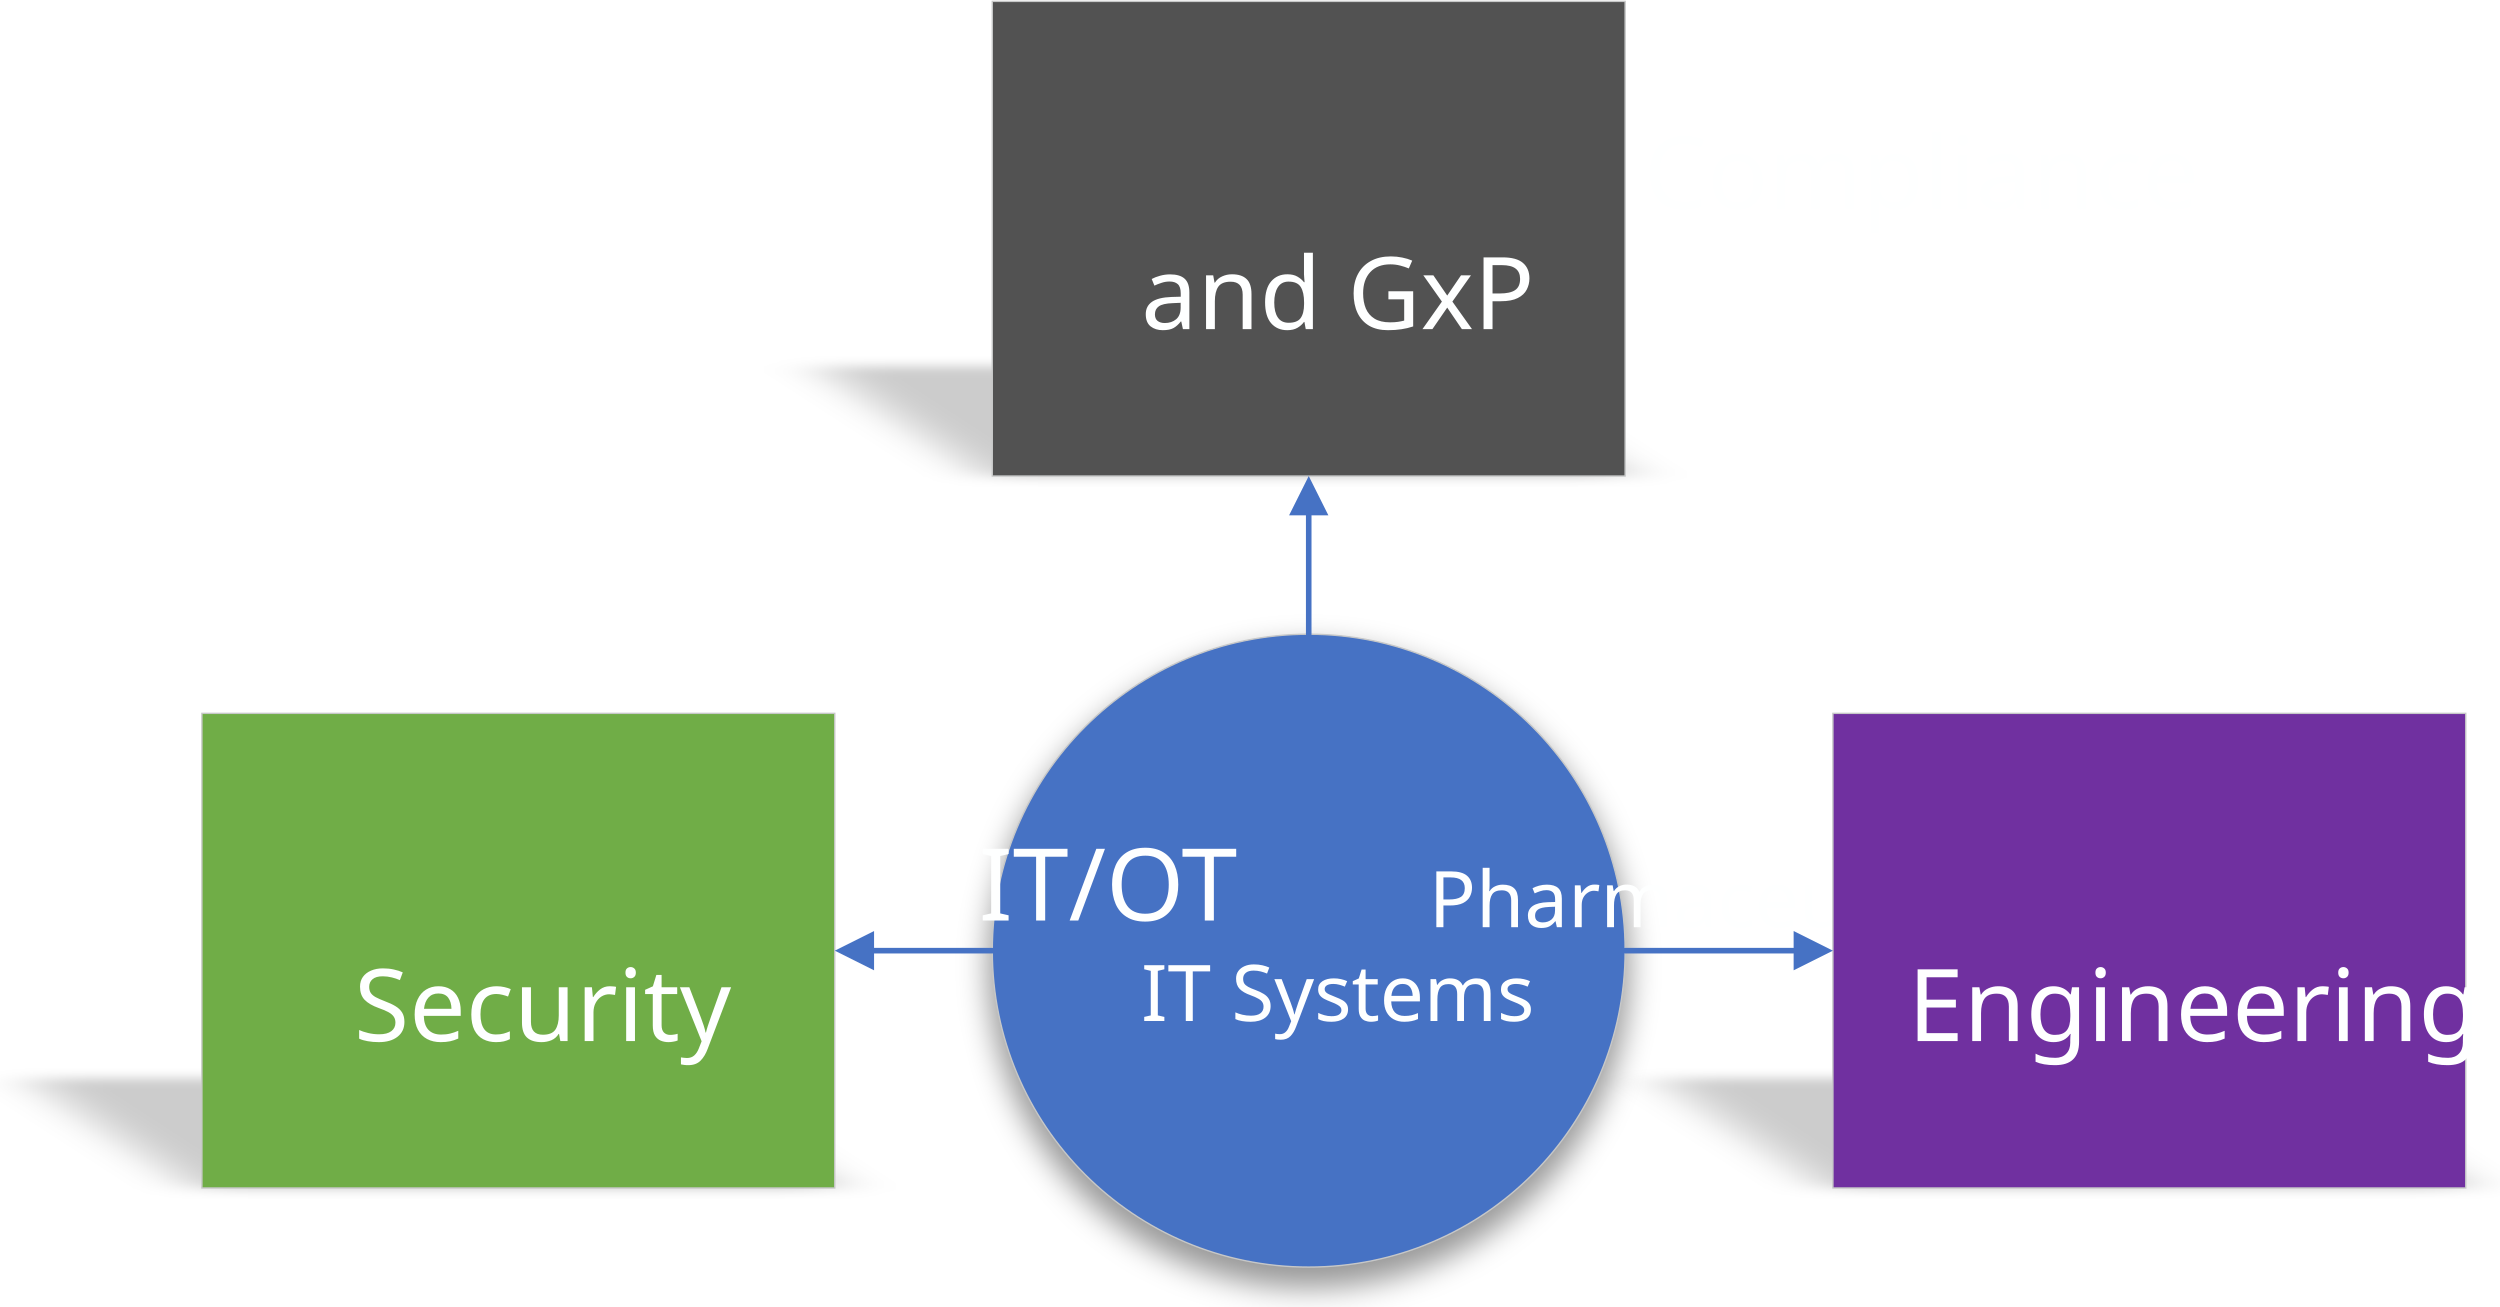
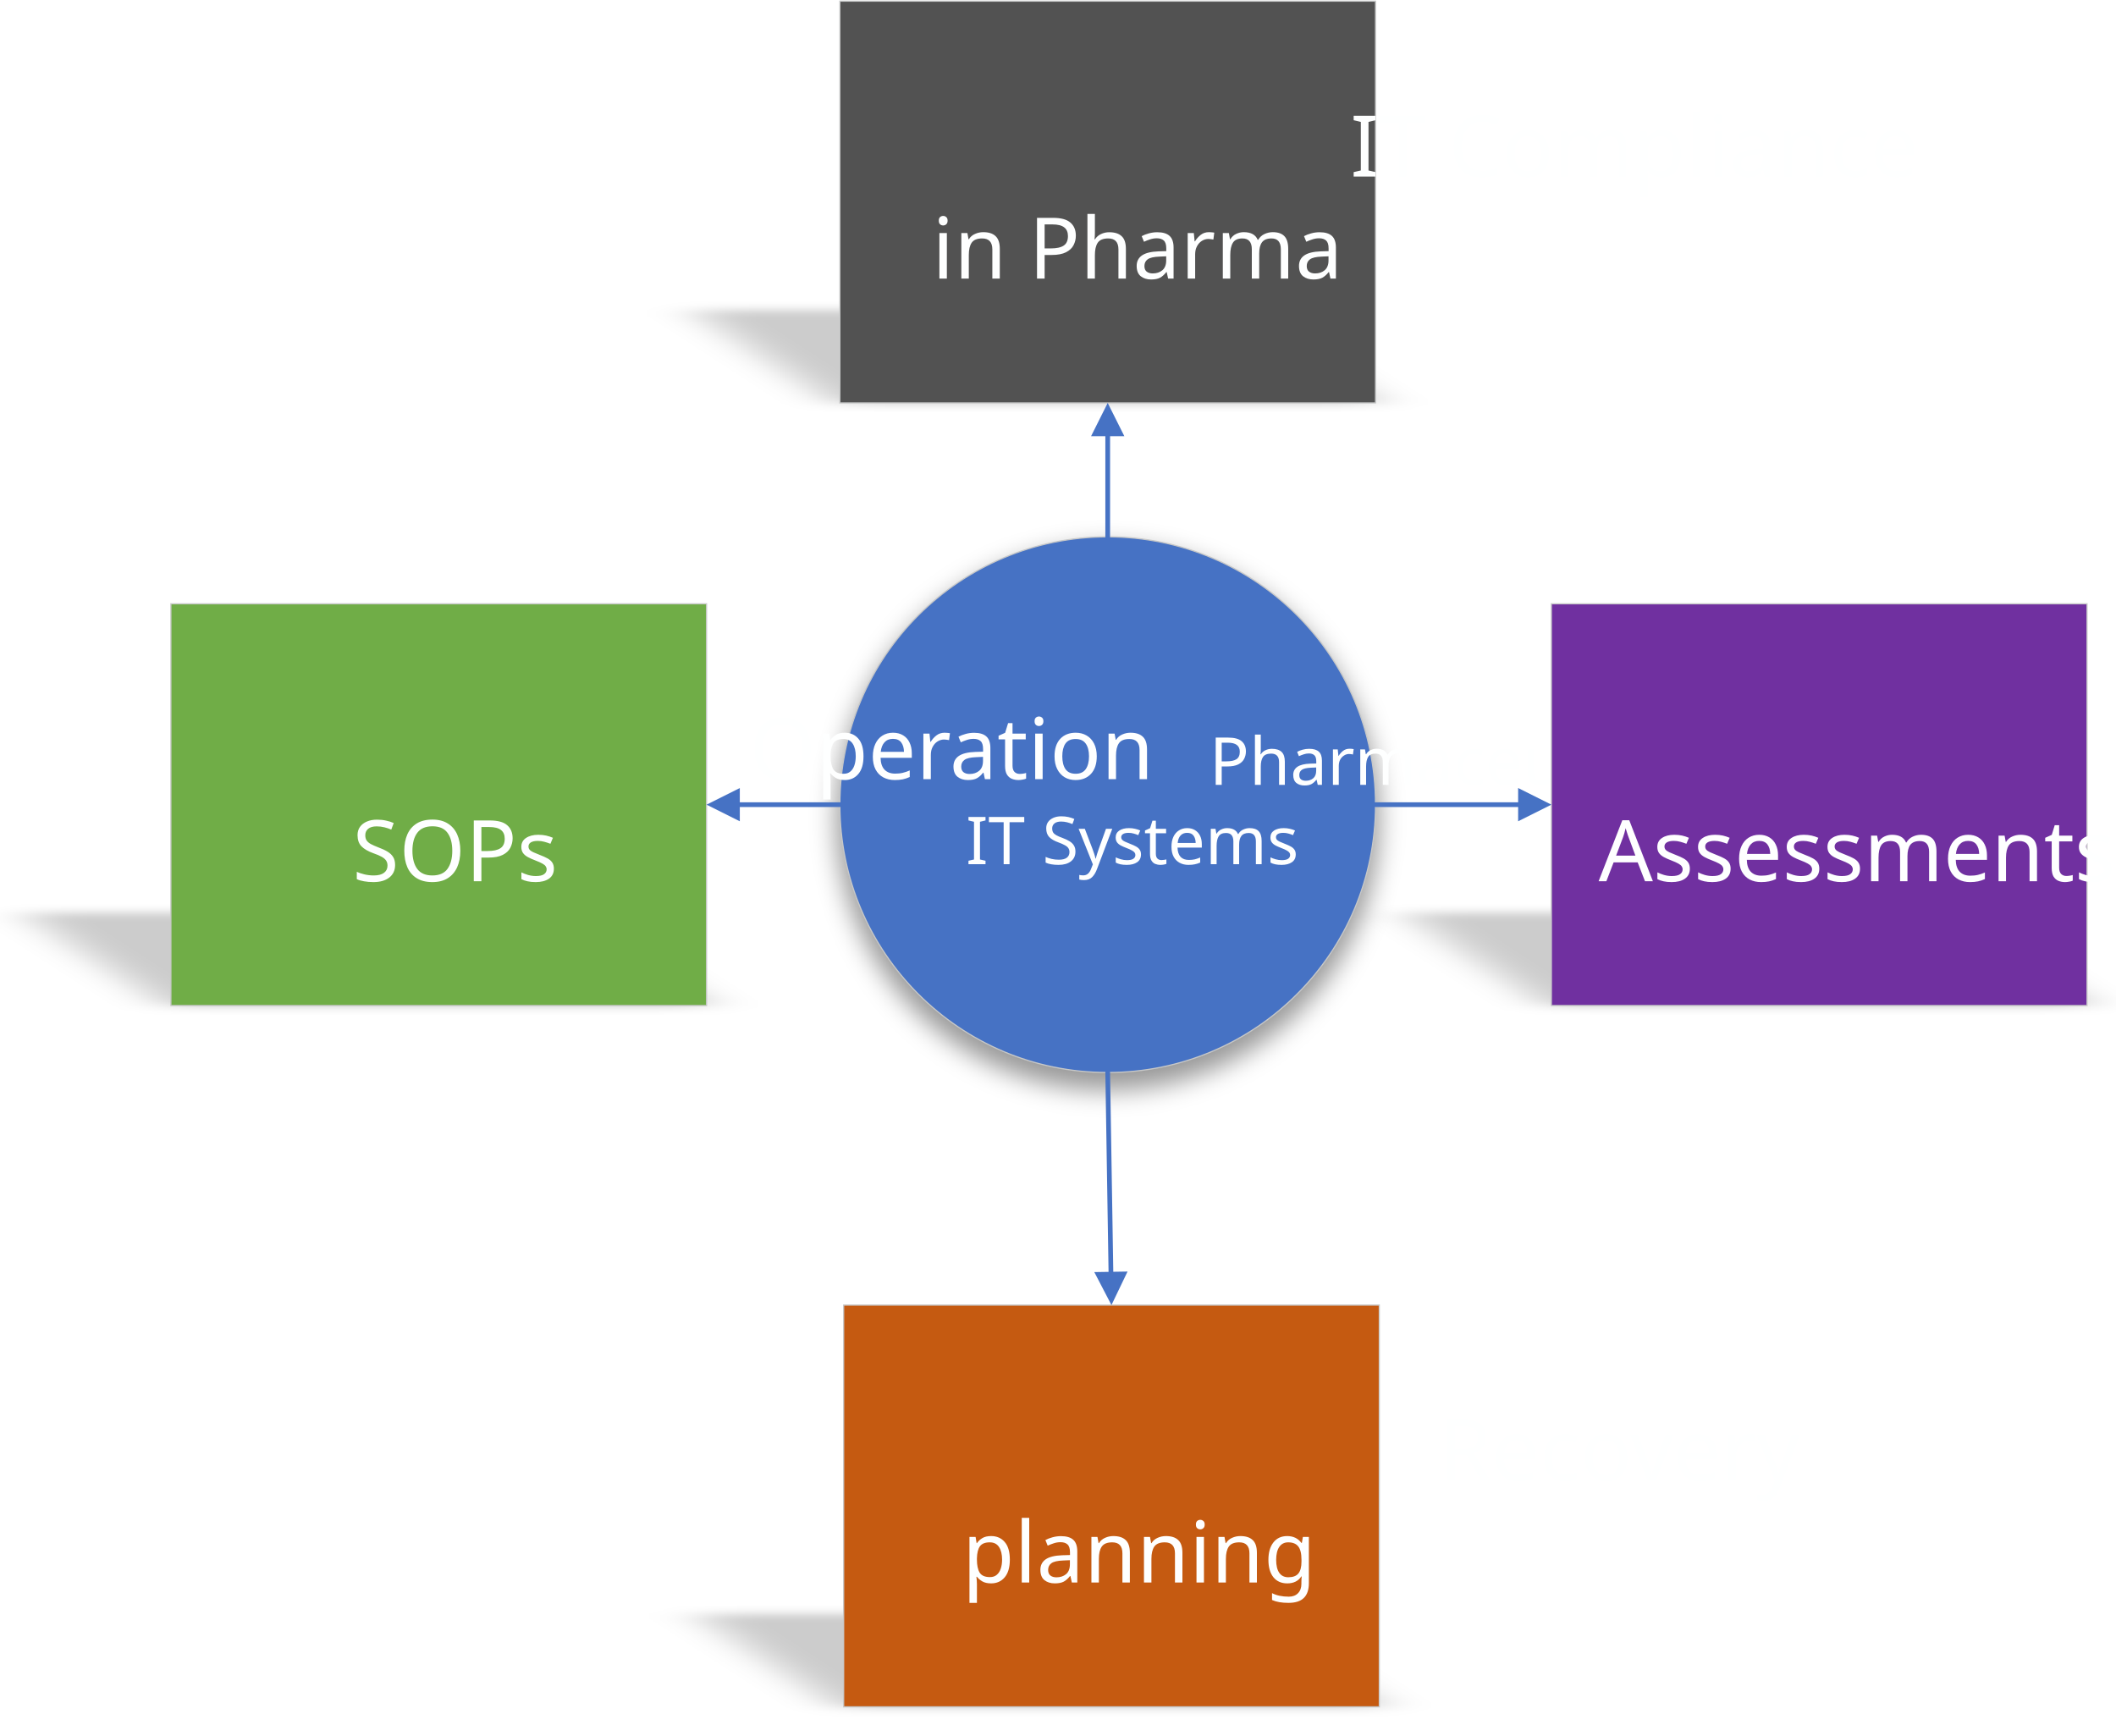
- <svg xmlns="http://www.w3.org/2000/svg" xmlns:ns1="http://schemas.microsoft.com/visio/2003/SVGExtensions/" xmlns:xlink="http://www.w3.org/1999/xlink" width="6.221in" height="3.252in" viewBox="0 0 447.9 234.147" xml:space="preserve" color-interpolation-filters="sRGB" class="st13">
+ <svg xmlns="http://www.w3.org/2000/svg" xmlns:ns1="http://schemas.microsoft.com/visio/2003/SVGExtensions/" xmlns:xlink="http://www.w3.org/1999/xlink" width="6.221in" height="5.103in" viewBox="0 0 447.9 367.419" xml:space="preserve" color-interpolation-filters="sRGB" class="st14">
  <ns1:documentProperties ns1:langID="2057" ns1:metric="true" ns1:viewMarkup="false" />
  <style type="text/css">
	
		.st1 {visibility:visible}
		.st2 {fill:#000000;fill-opacity:0.4;filter:url(#filter_2.6666667461395);stroke:#000000;stroke-opacity:0.4}
		.st3 {fill:#4672c4;stroke:#c7c8c8;stroke-width:0.25}
		.st4 {fill:#feffff;font-family:Calibri;font-size:1.167em}
		.st5 {font-size:1em}
		.st6 {fill:#000000;fill-opacity:0.2;filter:url(#filter_4);stroke:#000000;stroke-opacity:0.2}
		.st7 {fill:#7030a0;stroke:#c7c8c8;stroke-width:0.25}
		.st8 {fill:#feffff;font-family:Calibri;font-size:1.5em}
		.st9 {fill:#525252;stroke:#c7c8c8;stroke-width:0.25}
		.st10 {fill:#70ad47;stroke:#c7c8c8;stroke-width:0.25}
		.st11 {marker-end:url(#mrkr4-34);stroke:#4672c4;stroke-linecap:round;stroke-linejoin:round;stroke-width:1}
		.st12 {fill:#4672c4;fill-opacity:1;stroke:#4672c4;stroke-opacity:1;stroke-width:0.284}
- 		.st13 {fill:none;fill-rule:evenodd;font-size:12px;overflow:visible;stroke-linecap:square;stroke-miterlimit:3}
+ 		.st13 {fill:#c55a11;stroke:#c7c8c8;stroke-width:0.25}
+ 		.st14 {fill:none;fill-rule:evenodd;font-size:12px;overflow:visible;stroke-linecap:square;stroke-miterlimit:3}
	
	</style>
  <defs id="Markers">
    <g id="lend4">
      <path d="M 2 1 L 0 0 L 2 -1 L 2 1 " style="stroke:none" />
    </g>
    <marker id="mrkr4-34" class="st12" ns1:arrowType="4" ns1:arrowSize="2" ns1:setback="7.04" refX="-7.04" orient="auto" markerUnits="strokeWidth" overflow="visible">
      <use xlink:href="#lend4" transform="scale(-3.52,-3.52) " />
    </marker>
  </defs>
  <defs id="Filters">
    <filter id="filter_2.6666667461395">
      <feGaussianBlur stdDeviation="2.667" />
    </filter>
    <filter id="filter_4">
      <feGaussianBlur stdDeviation="4" />
    </filter>
  </defs>
  <g ns1:mID="0" ns1:index="1" ns1:groupContext="foregroundPage">
    <ns1:pageProperties ns1:drawingScale="0.0393701" ns1:pageScale="0.0393701" ns1:drawingUnits="24" ns1:shadowOffsetX="8.50394" ns1:shadowOffsetY="-8.50394" />
    <ns1:layer ns1:name="Connector" ns1:index="0" />
-     <g id="shape5-1" ns1:mID="5" ns1:groupContext="shape" transform="translate(177.775,-7.12499)">
+     <g id="shape5-1" ns1:mID="5" ns1:groupContext="shape" transform="translate(177.775,-140.398)">
      <ns1:userDefs>
        <ns1:ud ns1:nameU="visVersion" ns1:val="VT0(15):26" />
      </ns1:userDefs>
      <ns1:textBlock ns1:margins="rect(4,4,4,4)" ns1:tabSpace="42.5197" />
-       <ns1:textRect cx="56.693" cy="177.454" width="99.22" height="85.039" />
+       <ns1:textRect cx="56.693" cy="310.726" width="99.22" height="85.039" />
      <g id="shadow5-2" ns1:groupContext="shadow" ns1:shadowOffsetX="0" ns1:shadowOffsetY="-3" ns1:shadowType="1" transform="matrix(1,0,0,1,0,3)" class="st1">
-         <path d="M0 177.45 A56.693 56.693 0 0 1 113.39 177.45 A56.693 56.693 0 1 1 0 177.45 Z" class="st2" />
+         <path d="M0 310.73 A56.693 56.693 0 0 1 113.39 310.73 A56.693 56.693 0 1 1 0 310.73 Z" class="st2" />
      </g>
-       <path d="M0 177.45 A56.693 56.693 0 0 1 113.39 177.45 A56.693 56.693 0 1 1 0 177.45 Z" class="st3" />
-       <text x="12.67" y="173.25" class="st4" ns1:langID="1030">
+       <path d="M0 310.73 A56.693 56.693 0 0 1 113.39 310.73 A56.693 56.693 0 1 1 0 310.73 Z" class="st3" />
+       <text x="12.67" y="306.53" class="st4" ns1:langID="1030">
        <ns1:paragraph ns1:horizAlign="1" />
        <ns1:tabList />Pharmaceutical <tspan x="26.66" dy="1.2em" class="st5">IT Systems</tspan>
      </text>
    </g>
-     <a xlink:href="data" target="_parent">
-       <g id="shape7-8" ns1:mID="7" ns1:groupContext="shape" transform="translate(328.39,-21.2982)">
+     <a xlink:href="ira">
+       <g id="shape7-8" ns1:mID="7" ns1:groupContext="shape" transform="translate(328.39,-154.571)">
        <ns1:userDefs>
          <ns1:ud ns1:nameU="visVersion" ns1:val="VT0(15):26" />
        </ns1:userDefs>
        <ns1:textBlock ns1:margins="rect(4,4,4,4)" ns1:tabSpace="42.5197" />
-         <ns1:textRect cx="56.693" cy="191.627" width="113.39" height="85.039" />
-         <g id="shadow7-9" ns1:groupContext="shadow" ns1:shadowOffsetX="0" ns1:shadowOffsetY="0" ns1:shadowType="2" ns1:shadowScale="0.42" ns1:shadowAngle="-57" transform="matrix(1,0,0.352242,0.228748,-82.4762,180.586)" class="st1">
-           <rect x="0" y="149.107" width="113.386" height="85.039" class="st6" />
+         <ns1:textRect cx="56.693" cy="324.9" width="113.39" height="85.039" />
+         <g id="shadow7-9" ns1:groupContext="shadow" ns1:shadowOffsetX="0" ns1:shadowOffsetY="0" ns1:shadowType="2" ns1:shadowScale="0.42" ns1:shadowAngle="-57" transform="matrix(1,0,0.352242,0.228748,-129.42,283.373)" class="st1">
+           <rect x="0" y="282.38" width="113.386" height="85.039" class="st6" />
        </g>
-         <rect x="0" y="149.107" width="113.386" height="85.039" class="st7" />
-         <text x="39.52" y="186.23" class="st8" ns1:langID="1030">
+         <rect x="0" y="282.38" width="113.386" height="85.039" class="st7" />
+         <text x="42.13" y="319.5" class="st8" ns1:langID="1030">
          <ns1:paragraph ns1:horizAlign="1" />
-           <ns1:tabList />Data <tspan x="13.42" dy="1.2em" class="st5">Engineering</tspan>
+           <ns1:tabList />Risk <tspan x="10" dy="1.2em" class="st5">Assessments</tspan>
        </text>
      </g>
    </a>
-     <a xlink:href="gxp" target="_parent">
-       <g id="shape8-15" ns1:mID="8" ns1:groupContext="shape" transform="translate(177.775,-148.857)">
+     <a xlink:href="gxp">
+       <g id="shape8-15" ns1:mID="8" ns1:groupContext="shape" transform="translate(177.775,-282.13)">
        <ns1:userDefs>
          <ns1:ud ns1:nameU="visVersion" ns1:val="VT0(15):26" />
        </ns1:userDefs>
        <ns1:textBlock ns1:margins="rect(4,4,4,4)" ns1:tabSpace="42.5197" />
-         <ns1:textRect cx="56.693" cy="191.627" width="113.39" height="85.039" />
-         <g id="shadow8-16" ns1:groupContext="shadow" ns1:shadowOffsetX="0" ns1:shadowOffsetY="0" ns1:shadowType="2" ns1:shadowScale="0.42" ns1:shadowAngle="-57" transform="matrix(1,0,0.352242,0.228748,-82.4762,180.586)" class="st1">
-           <rect x="0" y="149.107" width="113.386" height="85.039" class="st6" />
+         <ns1:textRect cx="56.693" cy="324.9" width="113.39" height="85.039" />
+         <g id="shadow8-16" ns1:groupContext="shadow" ns1:shadowOffsetX="0" ns1:shadowOffsetY="0" ns1:shadowType="2" ns1:shadowScale="0.42" ns1:shadowAngle="-57" transform="matrix(1,0,0.352242,0.228748,-129.42,283.373)" class="st1">
+           <rect x="0" y="282.38" width="113.386" height="85.039" class="st6" />
        </g>
-         <rect x="0" y="149.107" width="113.386" height="85.039" class="st9" />
-         <text x="13.78" y="186.23" class="st8" ns1:langID="1030">
+         <rect x="0" y="282.38" width="113.386" height="85.039" class="st9" />
+         <text x="5.09" y="319.5" class="st8" ns1:langID="1030">
          <ns1:paragraph ns1:horizAlign="1" />
-           <ns1:tabList />Compliance <tspan x="26.67" dy="1.2em" class="st5">and GxP</tspan>
+           <ns1:tabList />IT Compliance <tspan x="19.54" dy="1.2em" class="st5">in Pharma</tspan>
        </text>
      </g>
    </a>
-     <a xlink:href="security" target="_parent">
-       <g id="shape9-22" ns1:mID="9" ns1:groupContext="shape" transform="translate(36.1675,-21.2982)">
+     <a xlink:href="sop">
+       <g id="shape9-22" ns1:mID="9" ns1:groupContext="shape" transform="translate(36.1675,-154.571)">
        <ns1:userDefs>
          <ns1:ud ns1:nameU="visVersion" ns1:val="VT0(15):26" />
        </ns1:userDefs>
        <ns1:textBlock ns1:margins="rect(4,4,4,4)" ns1:tabSpace="42.5197" />
-         <ns1:textRect cx="56.693" cy="191.627" width="113.39" height="85.039" />
-         <g id="shadow9-23" ns1:groupContext="shadow" ns1:shadowOffsetX="0" ns1:shadowOffsetY="0" ns1:shadowType="2" ns1:shadowScale="0.42" ns1:shadowAngle="-57" transform="matrix(1,0,0.352242,0.228748,-82.4762,180.586)" class="st1">
-           <rect x="0" y="149.107" width="113.386" height="85.039" class="st6" />
+         <ns1:textRect cx="56.693" cy="324.9" width="113.39" height="85.039" />
+         <g id="shadow9-23" ns1:groupContext="shadow" ns1:shadowOffsetX="0" ns1:shadowOffsetY="0" ns1:shadowType="2" ns1:shadowScale="0.42" ns1:shadowAngle="-57" transform="matrix(1,0,0.352242,0.228748,-129.42,283.373)" class="st1">
+           <rect x="0" y="282.38" width="113.386" height="85.039" class="st6" />
        </g>
-         <rect x="0" y="149.107" width="113.386" height="85.039" class="st10" />
-         <text x="36.22" y="186.23" class="st8" ns1:langID="1030">
+         <rect x="0" y="282.38" width="113.386" height="85.039" class="st10" />
+         <text x="19.52" y="319.5" class="st8" ns1:langID="1030">
          <ns1:paragraph ns1:horizAlign="1" />
-           <ns1:tabList />IT/OT <ns1:newlineChar />
-           <tspan x="27.25" dy="1.2em" class="st5">Security</tspan>
+           <ns1:tabList />Operation <tspan x="38.43" dy="1.2em" class="st5">SOPs</tspan>
        </text>
      </g>
    </a>
-     <g id="shape15-29" ns1:mID="15" ns1:groupContext="shape" ns1:layerMember="0" transform="translate(291.161,-56.7313)">
-       <path d="M0 227.06 L30.19 227.06" class="st11" />
+     <g id="shape15-29" ns1:mID="15" ns1:groupContext="shape" ns1:layerMember="0" transform="translate(291.161,-190.004)">
+       <path d="M0 360.33 L30.19 360.33" class="st11" />
    </g>
-     <g id="shape16-35" ns1:mID="16" ns1:groupContext="shape" ns1:layerMember="0" transform="translate(227.382,-120.511)">
-       <path d="M7.09 234.15 L7.09 212.84" class="st11" />
+     <g id="shape16-35" ns1:mID="16" ns1:groupContext="shape" ns1:layerMember="0" transform="translate(227.382,-253.784)">
+       <path d="M7.09 367.42 L7.09 346.11" class="st11" />
    </g>
-     <g id="shape17-40" ns1:mID="17" ns1:groupContext="shape" ns1:layerMember="0" transform="translate(177.775,-56.7313)">
-       <path d="M0 227.06 L-21.18 227.06" class="st11" />
+     <g id="shape17-40" ns1:mID="17" ns1:groupContext="shape" ns1:layerMember="0" transform="translate(177.775,-190.004)">
+       <path d="M0 360.33 L-21.18 360.33" class="st11" />
+     </g>
+     <a xlink:href="trp">
+       <g id="shape18-45" ns1:mID="18" ns1:groupContext="shape" transform="translate(178.576,-6.12501)">
+         <ns1:userDefs>
+           <ns1:ud ns1:nameU="visVersion" ns1:val="VT0(15):26" />
+         </ns1:userDefs>
+         <ns1:textBlock ns1:margins="rect(4,4,4,4)" ns1:tabSpace="42.5197" />
+         <ns1:textRect cx="56.693" cy="324.9" width="113.39" height="85.039" />
+         <g id="shadow18-46" ns1:groupContext="shadow" ns1:shadowOffsetX="0" ns1:shadowOffsetY="0" ns1:shadowType="2" ns1:shadowScale="0.42" ns1:shadowAngle="-57" transform="matrix(1,0,0.352242,0.228748,-129.42,283.373)" class="st1">
+           <rect x="0" y="282.38" width="113.386" height="85.039" class="st6" />
+         </g>
+         <rect x="0" y="282.38" width="113.386" height="85.039" class="st13" />
+         <text x="23.02" y="319.5" class="st8" ns1:langID="1030">
+           <ns1:paragraph ns1:horizAlign="1" />
+           <ns1:tabList />Recovery <tspan x="25.1" dy="1.2em" class="st5">planning</tspan>
+         </text>
+       </g>
+     </a>
+     <g id="shape19-52" ns1:mID="19" ns1:groupContext="shape" ns1:layerMember="0" transform="translate(227.782,-140.398)">
+       <path d="M6.69 367.42 L7.37 409.61" class="st11" />
    </g>
  </g>
</svg>
